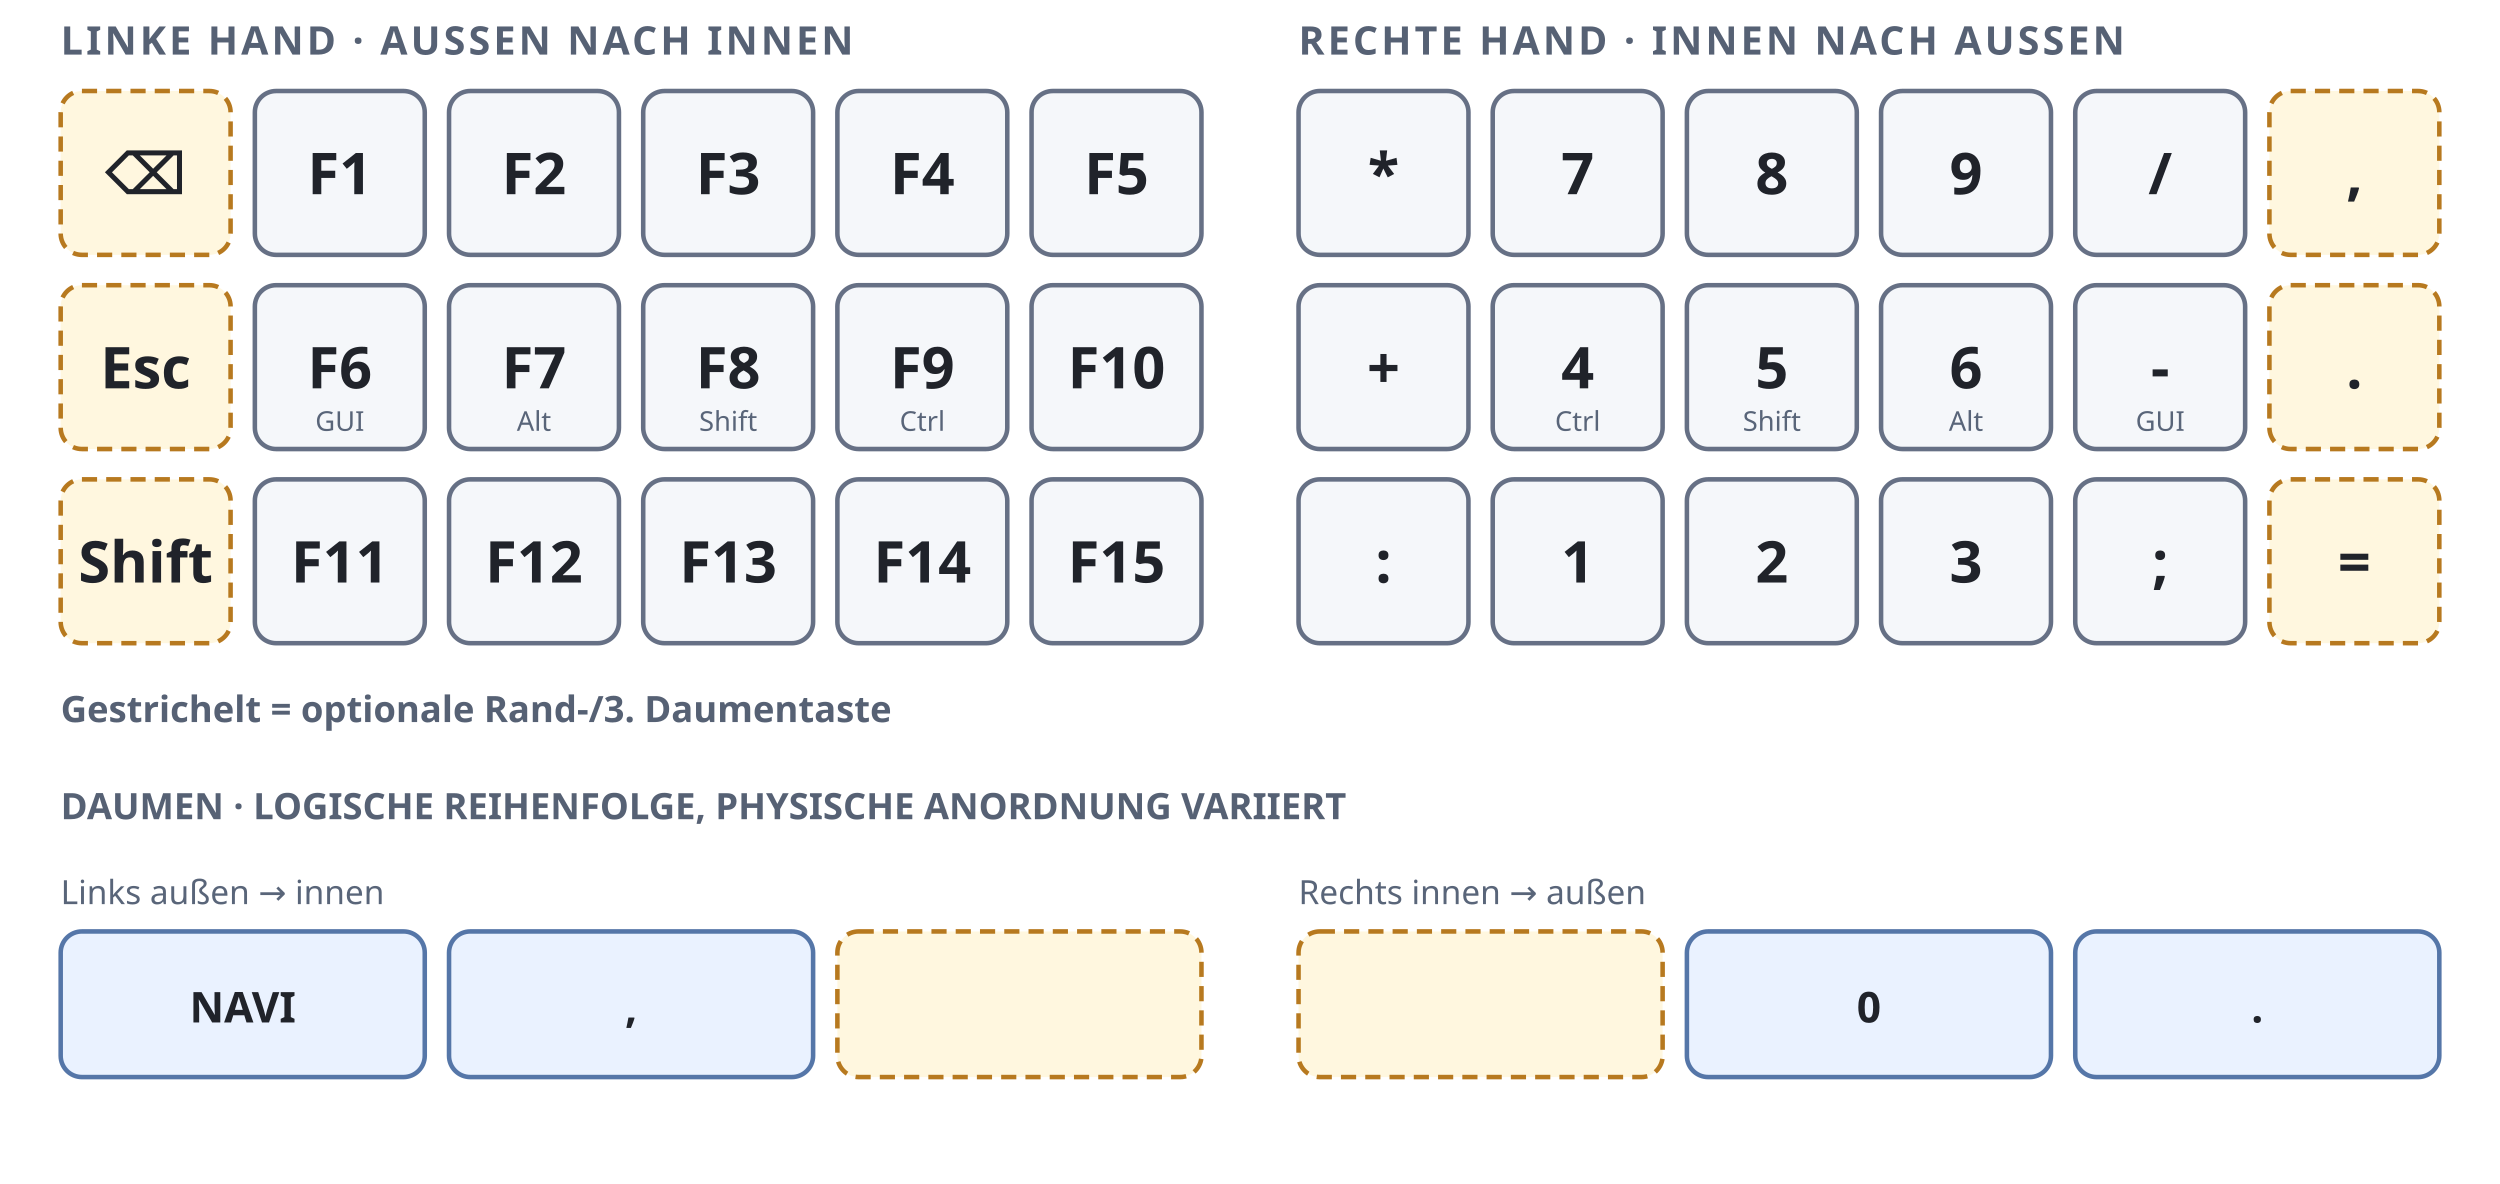
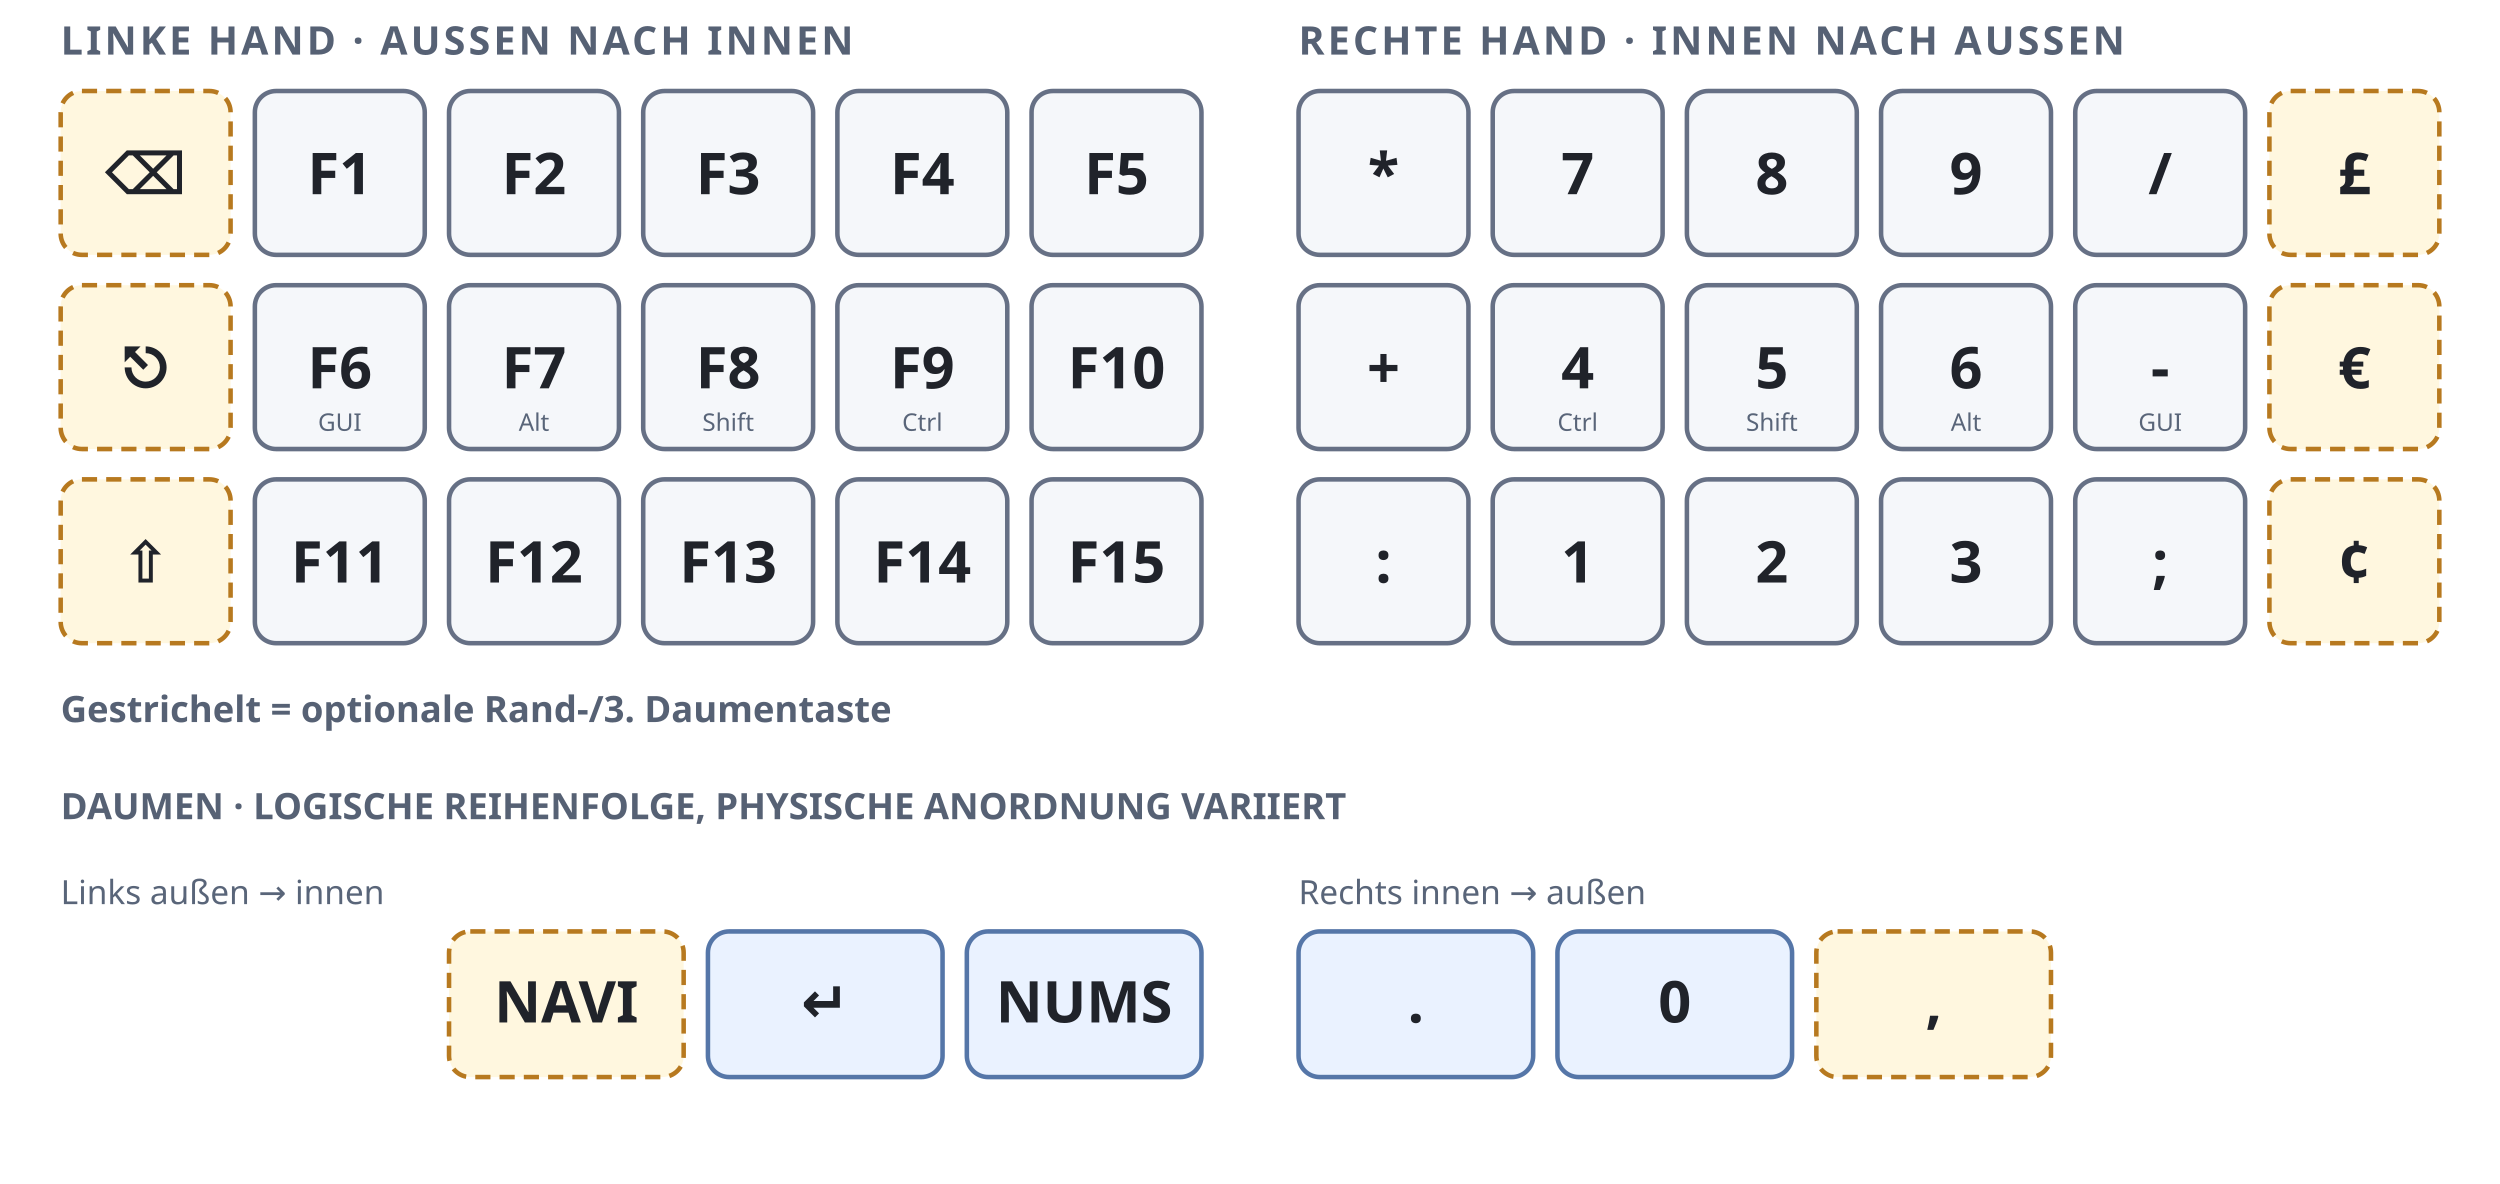
<svg xmlns="http://www.w3.org/2000/svg" viewBox="0 0 824 390" role="img" aria-labelledby="title desc">
  <style>
    text { font-family: system-ui, sans-serif; fill: #20232a; }
    .hand { font-size: 13px; font-weight: 700; letter-spacing: .08em; fill: #566174; }
    .key rect { fill: #f5f7fa; stroke: #667085; stroke-width: 1.5; rx: 7; }
    .key .label { font-size: 19px; font-weight: 650; text-anchor: middle; }
-     .key .hint { font-size: 9px; text-anchor: middle; fill: #596579; }
+     .key .hint, .thumb-hint { font-size: 8px; text-anchor: middle; fill: #596579; }
    .optional rect { fill: #fff7df; stroke: #b7791f; stroke-dasharray: 5 3; }
    .optional .hint { fill: #805b16; }
    .thumb rect { fill: #eaf2ff; stroke: #5576a8; }
    .thumb.optional rect { fill: #fff7df; stroke: #b7791f; stroke-dasharray: 5 3; }
    .pass-through rect { fill: #f1f2f4; stroke: #9aa1ab; stroke-dasharray: 3 3; }
-     .thumb-label { font-size: 14px; font-weight: 650; text-anchor: middle; }
+     .thumb-label { font-size: 19px; font-weight: 650; text-anchor: middle; }
    .section { font-size: 12px; font-weight: 700; fill: #566174; }
    .note { font-size: 11px; fill: #596579; }
  </style>
  <text class="hand" x="20" y="18">LINKE HAND · AUSSEN NACH INNEN</text>
  <text class="hand" x="428" y="18">RECHTE HAND · INNEN NACH AUSSEN</text>
  <g class="key optional" transform="translate(20 30)">
    <rect width="56" height="54" />
    <text class="label" x="28" y="34">⌫</text>
  </g>
  <g class="key" transform="translate(84 30)">
    <rect width="56" height="54" />
    <text class="label" x="28" y="34">F1</text>
  </g>
  <g class="key" transform="translate(148 30)">
    <rect width="56" height="54" />
    <text class="label" x="28" y="34">F2</text>
  </g>
  <g class="key" transform="translate(212 30)">
    <rect width="56" height="54" />
    <text class="label" x="28" y="34">F3</text>
  </g>
  <g class="key" transform="translate(276 30)">
    <rect width="56" height="54" />
    <text class="label" x="28" y="34">F4</text>
  </g>
  <g class="key" transform="translate(340 30)">
    <rect width="56" height="54" />
    <text class="label" x="28" y="34">F5</text>
  </g>
  <g class="key" transform="translate(428 30)">
    <rect width="56" height="54" />
    <text class="label" x="28" y="34">*</text>
  </g>
  <g class="key" transform="translate(492 30)">
    <rect width="56" height="54" />
    <text class="label" x="28" y="34">7</text>
  </g>
  <g class="key" transform="translate(556 30)">
    <rect width="56" height="54" />
    <text class="label" x="28" y="34">8</text>
  </g>
  <g class="key" transform="translate(620 30)">
    <rect width="56" height="54" />
    <text class="label" x="28" y="34">9</text>
  </g>
  <g class="key" transform="translate(684 30)">
    <rect width="56" height="54" />
    <text class="label" x="28" y="34">/</text>
  </g>
  <g class="key optional" transform="translate(748 30)">
    <rect width="56" height="54" />
-     <text class="label" x="28" y="34">,</text>
+     <text class="label" x="28" y="34">£</text>
  </g>
  <g class="key optional" transform="translate(20 94)">
    <rect width="56" height="54" />
-     <text class="label" x="28" y="34">Esc</text>
+     <text class="label" x="28" y="34">⎋</text>
  </g>
  <g class="key" transform="translate(84 94)">
    <rect width="56" height="54" />
    <text class="label" x="28" y="34">F6</text>
    <text class="hint" x="28" y="48">GUI</text>
  </g>
  <g class="key" transform="translate(148 94)">
    <rect width="56" height="54" />
    <text class="label" x="28" y="34">F7</text>
    <text class="hint" x="28" y="48">Alt</text>
  </g>
  <g class="key" transform="translate(212 94)">
    <rect width="56" height="54" />
    <text class="label" x="28" y="34">F8</text>
    <text class="hint" x="28" y="48">Shift</text>
  </g>
  <g class="key" transform="translate(276 94)">
    <rect width="56" height="54" />
    <text class="label" x="28" y="34">F9</text>
    <text class="hint" x="28" y="48">Ctrl</text>
  </g>
  <g class="key" transform="translate(340 94)">
    <rect width="56" height="54" />
    <text class="label" x="28" y="34">F10</text>
  </g>
  <g class="key" transform="translate(428 94)">
    <rect width="56" height="54" />
    <text class="label" x="28" y="34">+</text>
  </g>
  <g class="key" transform="translate(492 94)">
    <rect width="56" height="54" />
    <text class="label" x="28" y="34">4</text>
    <text class="hint" x="28" y="48">Ctrl</text>
  </g>
  <g class="key" transform="translate(556 94)">
    <rect width="56" height="54" />
    <text class="label" x="28" y="34">5</text>
    <text class="hint" x="28" y="48">Shift</text>
  </g>
  <g class="key" transform="translate(620 94)">
    <rect width="56" height="54" />
    <text class="label" x="28" y="34">6</text>
    <text class="hint" x="28" y="48">Alt</text>
  </g>
  <g class="key" transform="translate(684 94)">
    <rect width="56" height="54" />
    <text class="label" x="28" y="34">-</text>
    <text class="hint" x="28" y="48">GUI</text>
  </g>
  <g class="key optional" transform="translate(748 94)">
    <rect width="56" height="54" />
-     <text class="label" x="28" y="34">.</text>
+     <text class="label" x="28" y="34">€</text>
  </g>
  <g class="key optional" transform="translate(20 158)">
    <rect width="56" height="54" />
-     <text class="label" x="28" y="34">Shift</text>
+     <text class="label" x="28" y="34">⇧</text>
  </g>
  <g class="key" transform="translate(84 158)">
    <rect width="56" height="54" />
    <text class="label" x="28" y="34">F11</text>
  </g>
  <g class="key" transform="translate(148 158)">
    <rect width="56" height="54" />
    <text class="label" x="28" y="34">F12</text>
  </g>
  <g class="key" transform="translate(212 158)">
    <rect width="56" height="54" />
    <text class="label" x="28" y="34">F13</text>
  </g>
  <g class="key" transform="translate(276 158)">
    <rect width="56" height="54" />
    <text class="label" x="28" y="34">F14</text>
  </g>
  <g class="key" transform="translate(340 158)">
    <rect width="56" height="54" />
    <text class="label" x="28" y="34">F15</text>
  </g>
  <g class="key" transform="translate(428 158)">
    <rect width="56" height="54" />
    <text class="label" x="28" y="34">:</text>
  </g>
  <g class="key" transform="translate(492 158)">
    <rect width="56" height="54" />
    <text class="label" x="28" y="34">1</text>
  </g>
  <g class="key" transform="translate(556 158)">
    <rect width="56" height="54" />
    <text class="label" x="28" y="34">2</text>
  </g>
  <g class="key" transform="translate(620 158)">
    <rect width="56" height="54" />
    <text class="label" x="28" y="34">3</text>
  </g>
  <g class="key" transform="translate(684 158)">
    <rect width="56" height="54" />
    <text class="label" x="28" y="34">;</text>
  </g>
  <g class="key optional" transform="translate(748 158)">
    <rect width="56" height="54" />
-     <text class="label" x="28" y="34">=</text>
+     <text class="label" x="28" y="34">¢</text>
  </g>
  <text class="section" x="20" y="238">Gestrichelt = optionale Rand-/3. Daumentaste</text>
  <text class="section" x="20" y="270">DAUMEN · LOGISCHE REIHENFOLGE, PHYSISCHE ANORDNUNG VARIIERT</text>
  <text class="note" x="20" y="298">Links außen → innen</text>
  <text class="note" x="428" y="298">Rechts innen → außen</text>
-   <g class="key thumb" transform="translate(20 307)">
-     <rect width="120" height="48" />
-     <text class="thumb-label" x="60" y="30">NAVI</text>
+   <g class="key thumb optional" transform="translate(148 307)">
+     <rect width="77.333" height="48" />
+     <text class="thumb-label" x="38.667" y="30">NAVI</text>
  </g>
-   <g class="key thumb" transform="translate(148 307)">
-     <rect width="120" height="48" />
-     <text class="thumb-label" x="60" y="30">,</text>
+   <g class="key thumb" transform="translate(233.333 307)">
+     <rect width="77.333" height="48" />
+     <text class="thumb-label" x="38.667" y="30">↵</text>
  </g>
-   <g class="key thumb optional pass-through" transform="translate(276 307)">
-     <rect width="120" height="48" />
+   <g class="key thumb" transform="translate(318.667 307)">
+     <rect width="77.333" height="48" />
+     <text class="thumb-label" x="38.667" y="30">NUMS</text>
  </g>
-   <g class="key thumb optional pass-through" transform="translate(428 307)">
-     <rect width="120" height="48" />
+   <g class="key thumb" transform="translate(428 307)">
+     <rect width="77.333" height="48" />
+     <text class="thumb-label" x="38.667" y="30">.</text>
  </g>
-   <g class="key thumb" transform="translate(556 307)">
-     <rect width="120" height="48" />
-     <text class="thumb-label" x="60" y="30">0</text>
+   <g class="key thumb" transform="translate(513.333 307)">
+     <rect width="77.333" height="48" />
+     <text class="thumb-label" x="38.667" y="30">0</text>
  </g>
-   <g class="key thumb" transform="translate(684 307)">
-     <rect width="120" height="48" />
-     <text class="thumb-label" x="60" y="30">.</text>
+   <g class="key thumb optional" transform="translate(598.667 307)">
+     <rect width="77.333" height="48" />
+     <text class="thumb-label" x="38.667" y="30">,</text>
  </g>
</svg>
